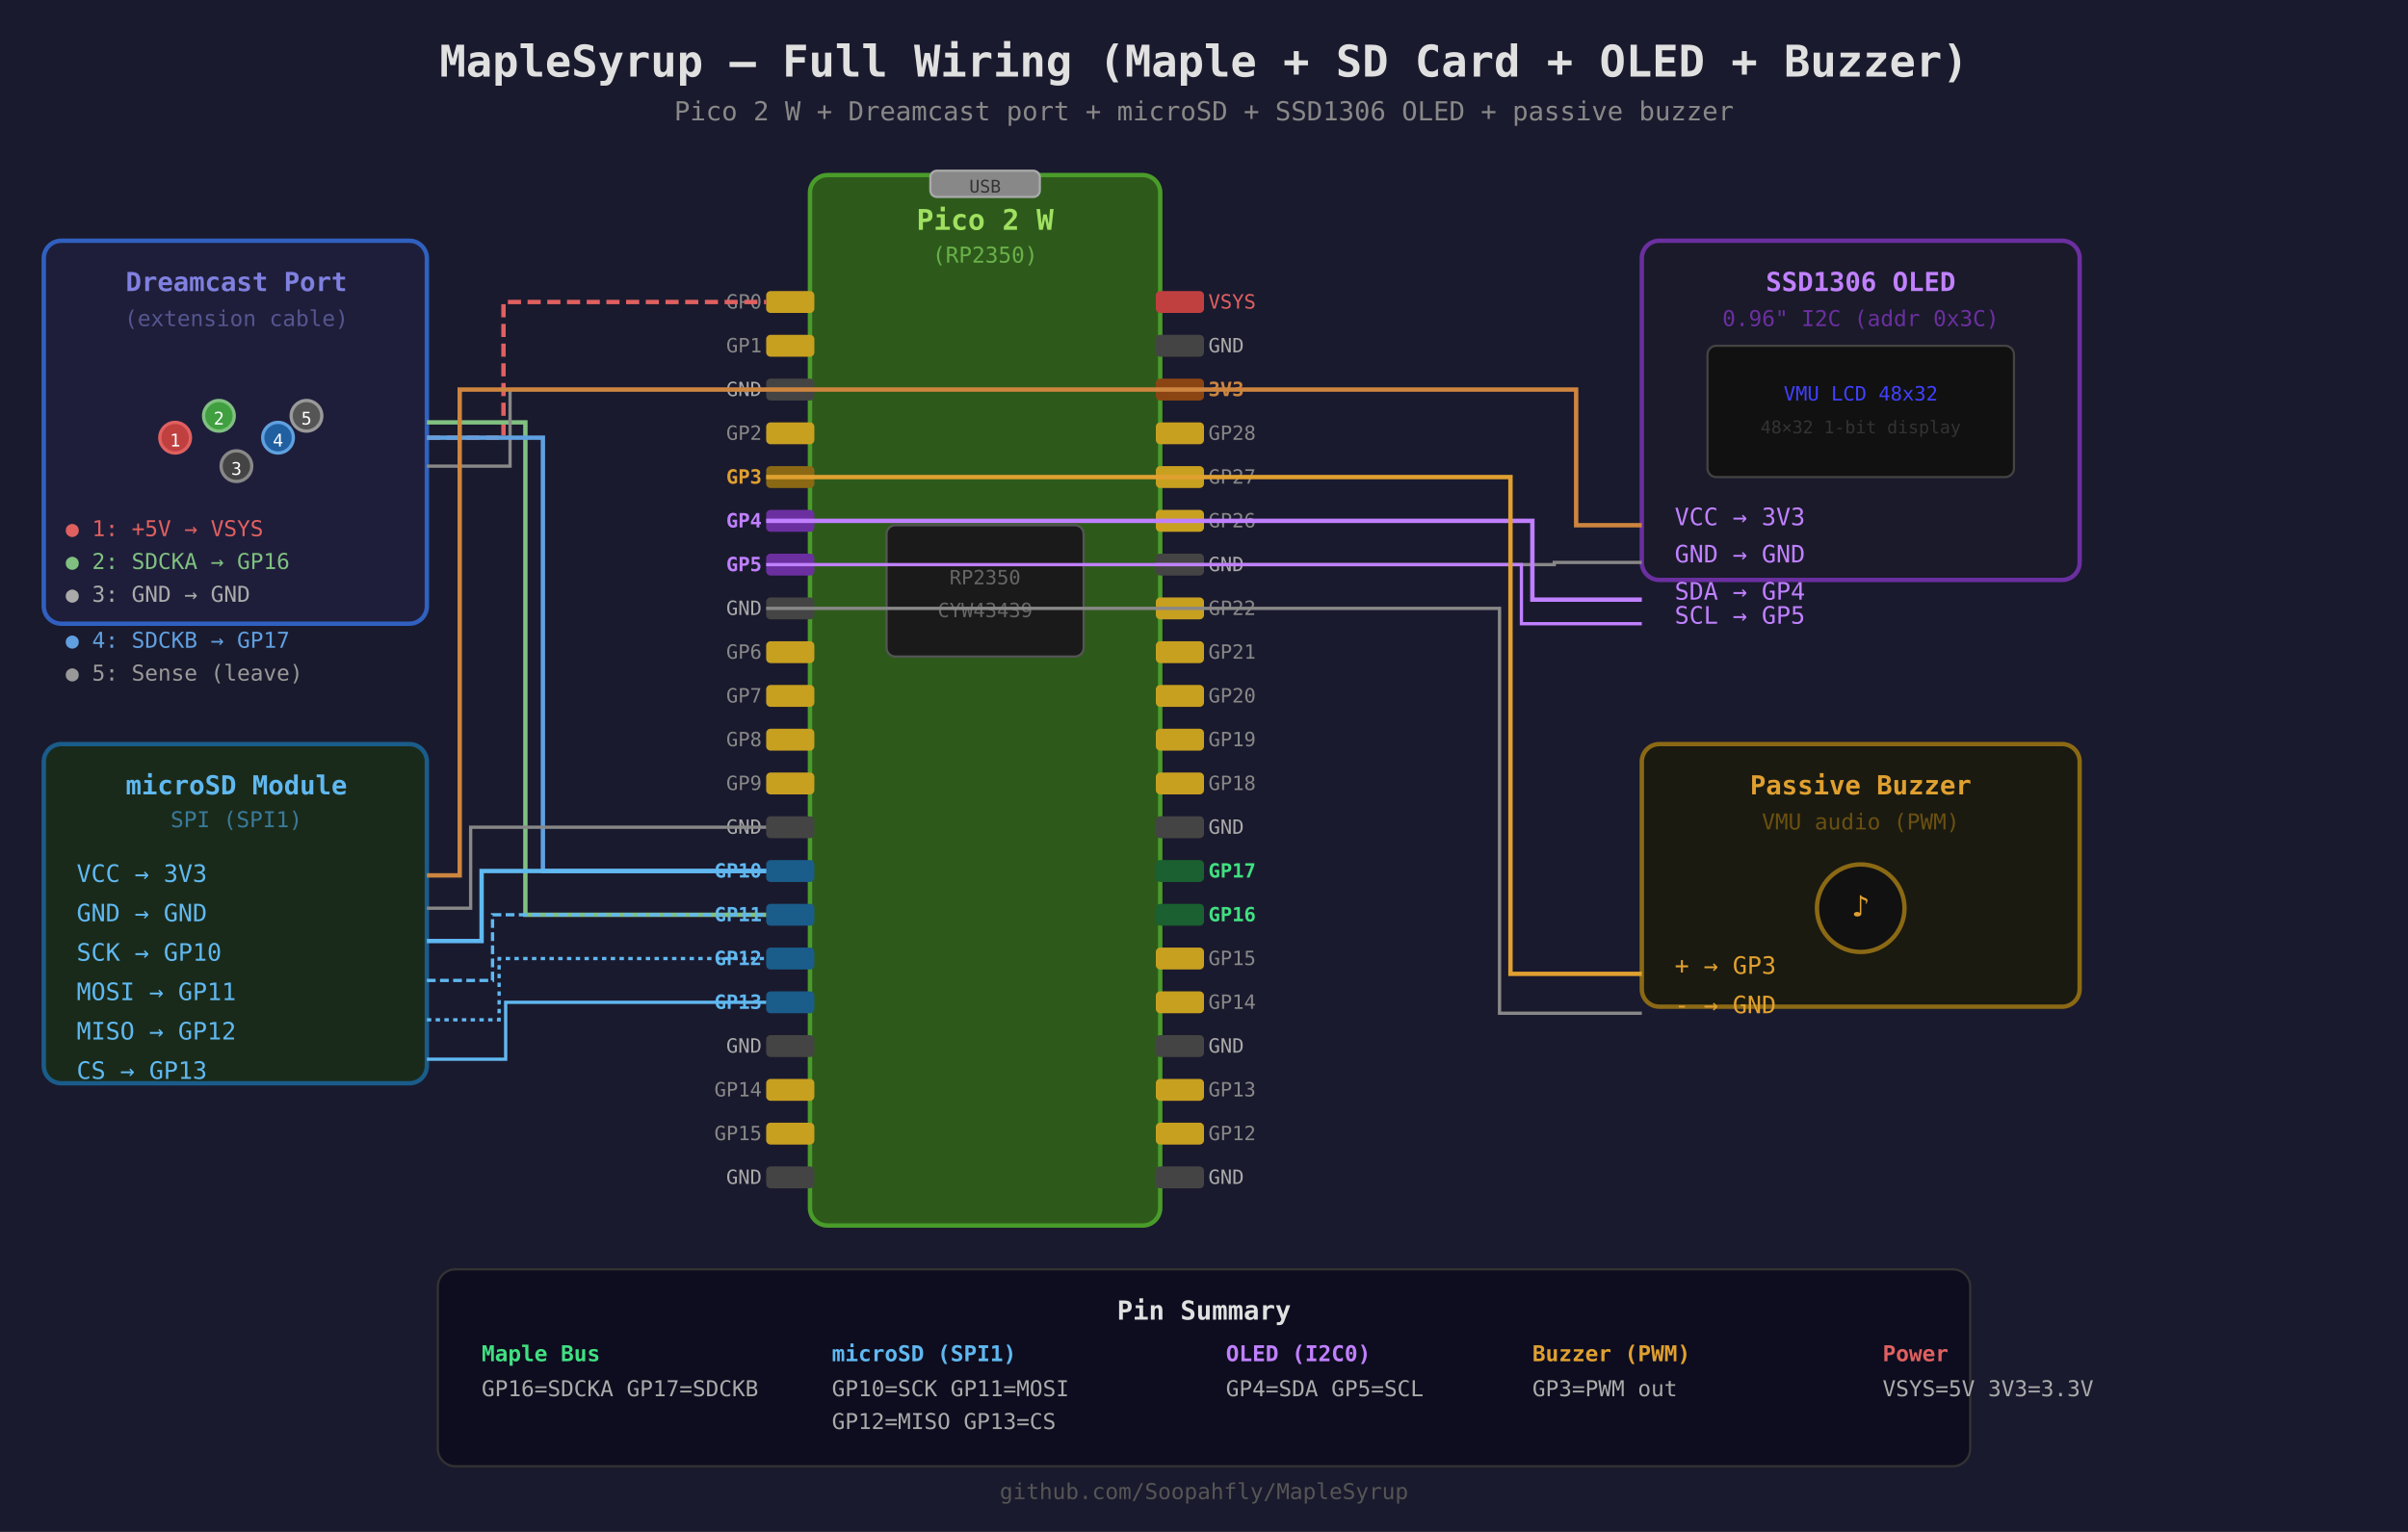
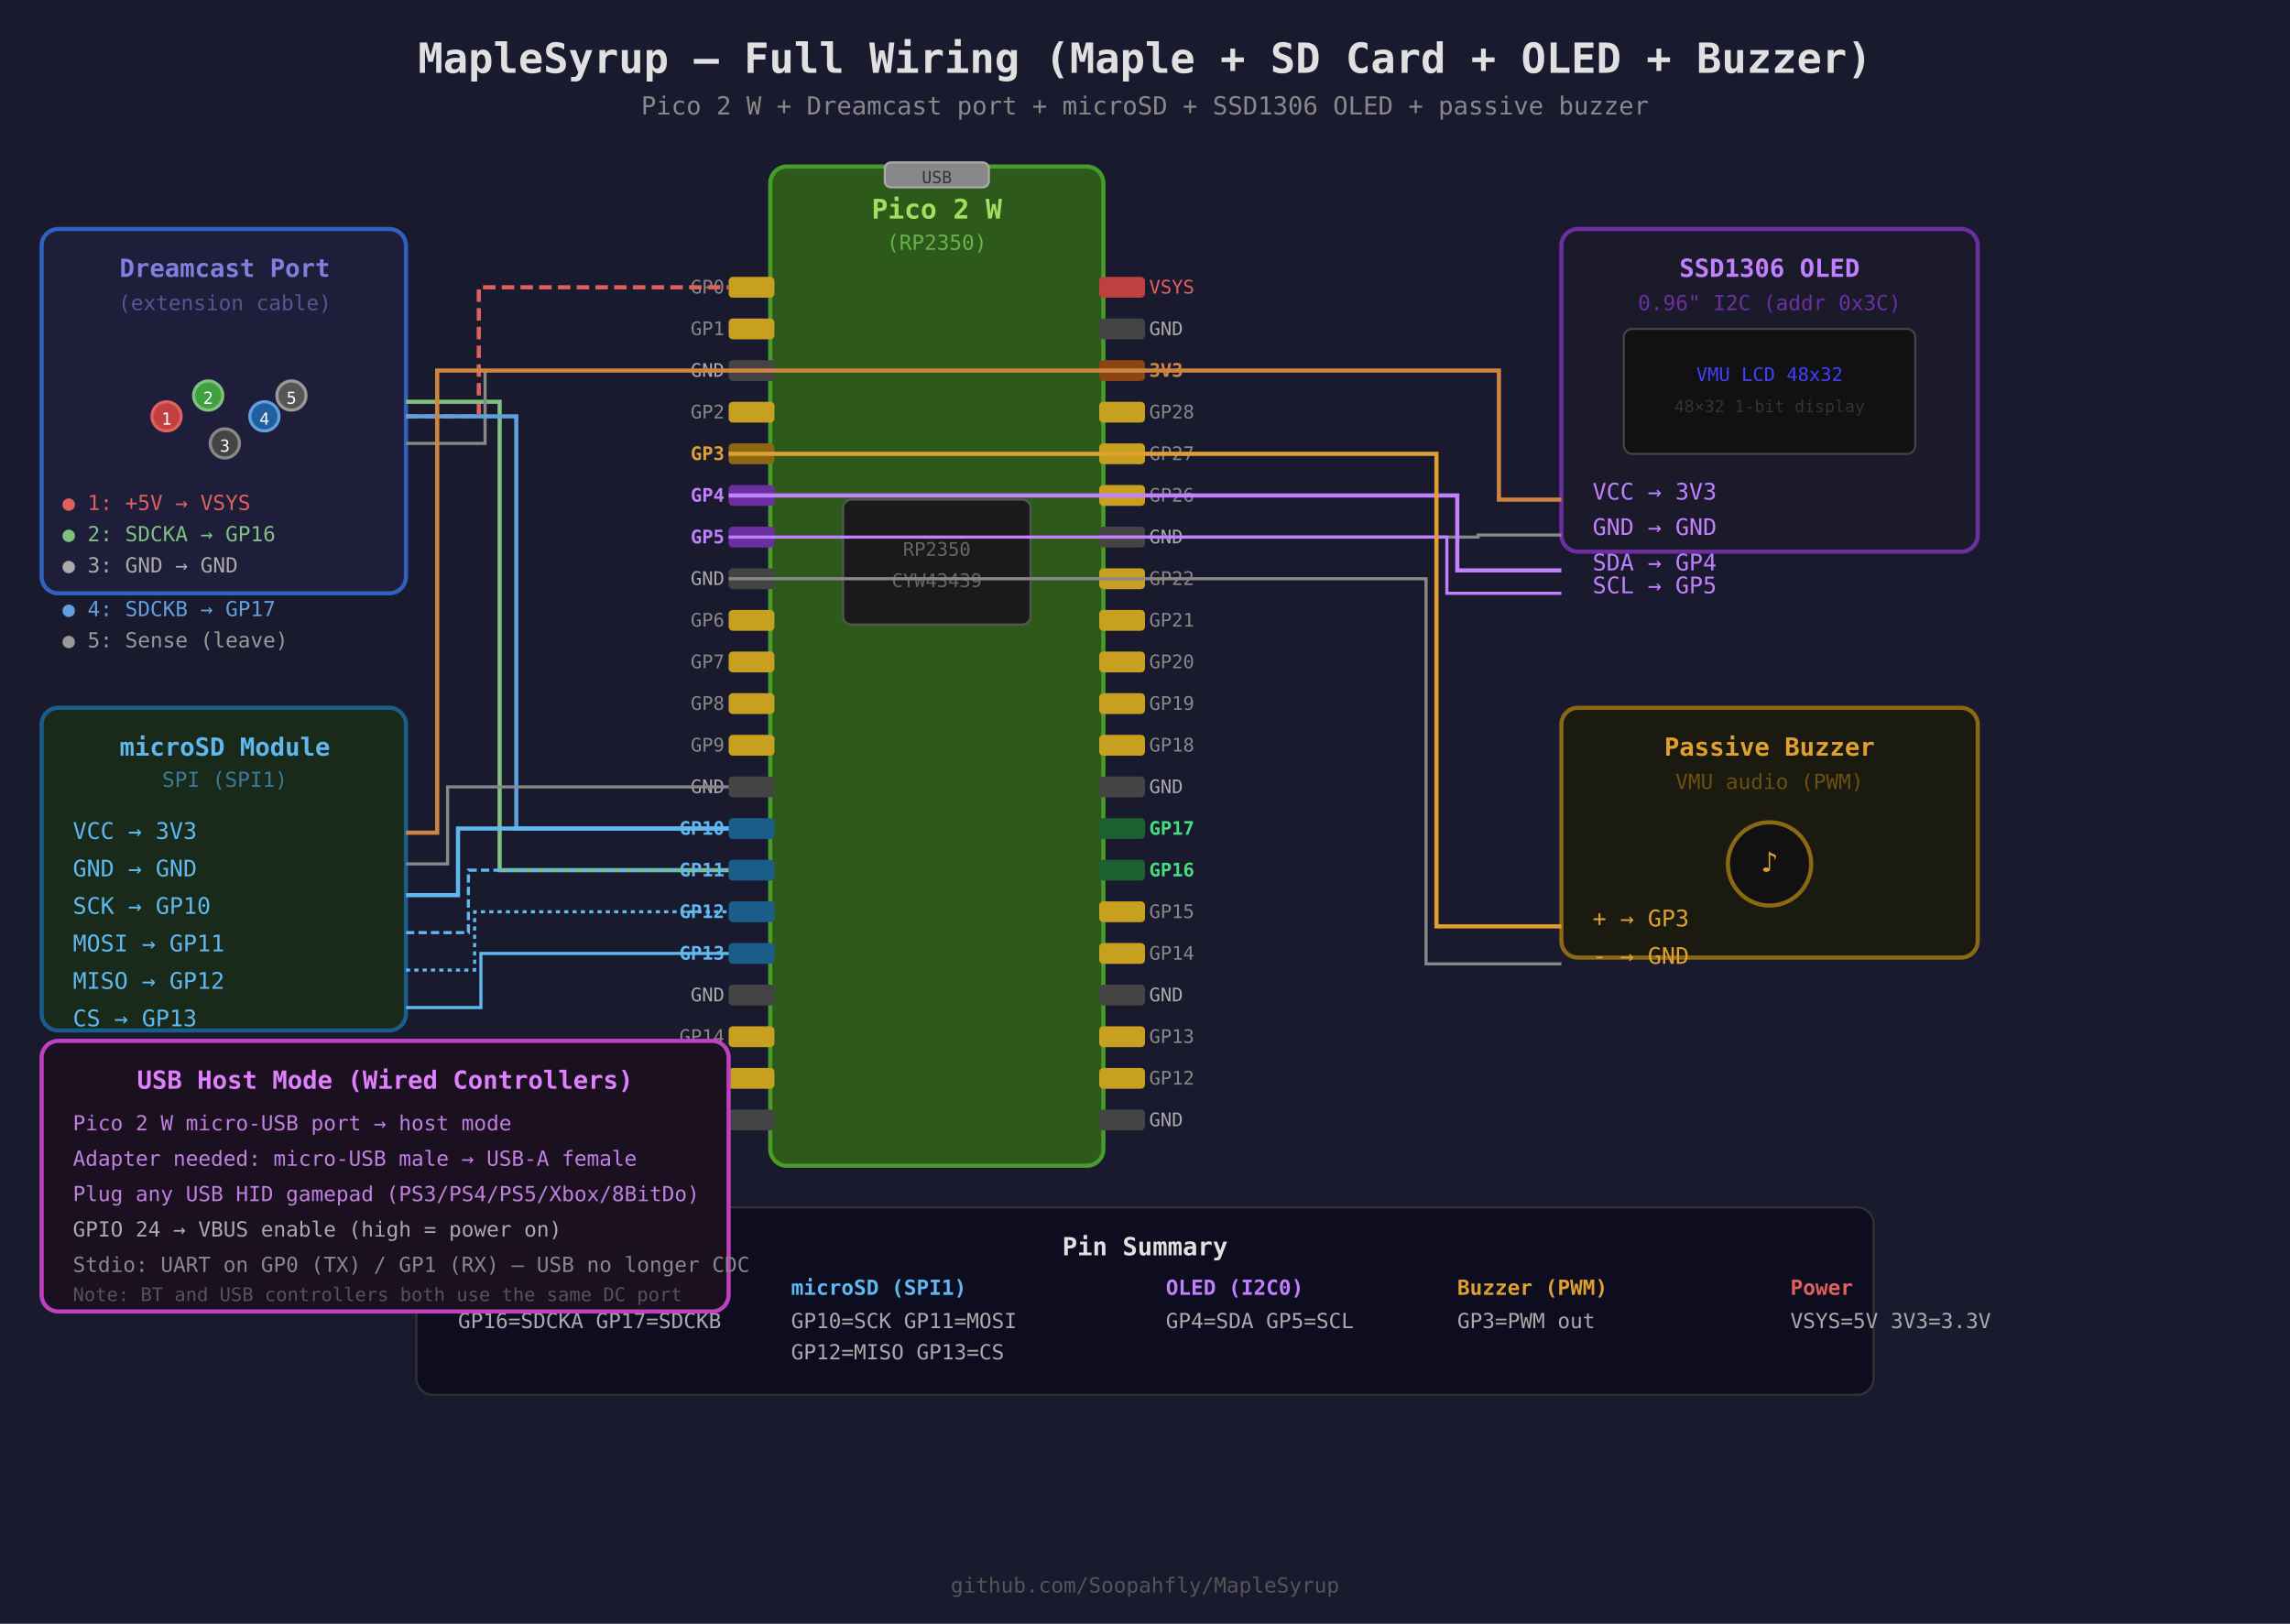
- <svg xmlns="http://www.w3.org/2000/svg" viewBox="0 0 1100 700" width="1100" height="700" font-family="monospace, sans-serif">
-   <rect width="1100" height="700" fill="#1a1a2e" />
+ <svg xmlns="http://www.w3.org/2000/svg" viewBox="0 0 1100 780" width="1100" height="780" font-family="monospace, sans-serif">
+   <rect width="1100" height="780" fill="#1a1a2e" />
  <text x="550" y="35" text-anchor="middle" fill="#e0e0e0" font-size="20" font-weight="bold">MapleSyrup — Full Wiring (Maple + SD Card + OLED + Buzzer)</text>
  <text x="550" y="55" text-anchor="middle" fill="#888" font-size="12">Pico 2 W + Dreamcast port + microSD + SSD1306 OLED + passive buzzer</text>
  <g id="pico">
    <rect x="370" y="80" width="160" height="480" rx="8" fill="#2d5a1b" stroke="#4a9c2a" stroke-width="2" />
    <text x="450" y="105" text-anchor="middle" fill="#a0e060" font-size="13" font-weight="bold">Pico 2 W</text>
    <text x="450" y="120" text-anchor="middle" fill="#6ab04a" font-size="10">(RP2350)</text>
    <rect x="425" y="78" width="50" height="12" rx="3" fill="#888" stroke="#aaa" stroke-width="1" />
    <text x="450" y="88" text-anchor="middle" fill="#333" font-size="8">USB</text>
    <g font-size="9">
      <rect x="350" y="133" width="22" height="10" rx="2" fill="#c8a020" />
      <text x="348" y="141" text-anchor="end" fill="#888">GP0</text>
      <rect x="350" y="153" width="22" height="10" rx="2" fill="#c8a020" />
      <text x="348" y="161" text-anchor="end" fill="#888">GP1</text>
      <rect x="350" y="173" width="22" height="10" rx="2" fill="#444" />
      <text x="348" y="181" text-anchor="end" fill="#aaa">GND</text>
      <rect x="350" y="193" width="22" height="10" rx="2" fill="#c8a020" />
      <text x="348" y="201" text-anchor="end" fill="#888">GP2</text>
      <rect x="350" y="213" width="22" height="10" rx="2" fill="#8b6914" />
      <text x="348" y="221" text-anchor="end" fill="#e0a030" font-weight="bold">GP3</text>
      <rect x="350" y="233" width="22" height="10" rx="2" fill="#6b2fa0" />
      <text x="348" y="241" text-anchor="end" fill="#c080ff" font-weight="bold">GP4</text>
      <rect x="350" y="253" width="22" height="10" rx="2" fill="#6b2fa0" />
      <text x="348" y="261" text-anchor="end" fill="#c080ff" font-weight="bold">GP5</text>
      <rect x="350" y="273" width="22" height="10" rx="2" fill="#444" />
      <text x="348" y="281" text-anchor="end" fill="#aaa">GND</text>
      <rect x="350" y="293" width="22" height="10" rx="2" fill="#c8a020" />
      <text x="348" y="301" text-anchor="end" fill="#888">GP6</text>
      <rect x="350" y="313" width="22" height="10" rx="2" fill="#c8a020" />
      <text x="348" y="321" text-anchor="end" fill="#888">GP7</text>
      <rect x="350" y="333" width="22" height="10" rx="2" fill="#c8a020" />
      <text x="348" y="341" text-anchor="end" fill="#888">GP8</text>
      <rect x="350" y="353" width="22" height="10" rx="2" fill="#c8a020" />
      <text x="348" y="361" text-anchor="end" fill="#888">GP9</text>
      <rect x="350" y="373" width="22" height="10" rx="2" fill="#444" />
      <text x="348" y="381" text-anchor="end" fill="#aaa">GND</text>
      <rect x="350" y="393" width="22" height="10" rx="2" fill="#1a5c8a" />
      <text x="348" y="401" text-anchor="end" fill="#60b8f0" font-weight="bold">GP10</text>
      <rect x="350" y="413" width="22" height="10" rx="2" fill="#1a5c8a" />
      <text x="348" y="421" text-anchor="end" fill="#60b8f0" font-weight="bold">GP11</text>
      <rect x="350" y="433" width="22" height="10" rx="2" fill="#1a5c8a" />
      <text x="348" y="441" text-anchor="end" fill="#60b8f0" font-weight="bold">GP12</text>
      <rect x="350" y="453" width="22" height="10" rx="2" fill="#1a5c8a" />
      <text x="348" y="461" text-anchor="end" fill="#60b8f0" font-weight="bold">GP13</text>
      <rect x="350" y="473" width="22" height="10" rx="2" fill="#444" />
      <text x="348" y="481" text-anchor="end" fill="#aaa">GND</text>
      <rect x="350" y="493" width="22" height="10" rx="2" fill="#c8a020" />
      <text x="348" y="501" text-anchor="end" fill="#888">GP14</text>
      <rect x="350" y="513" width="22" height="10" rx="2" fill="#c8a020" />
      <text x="348" y="521" text-anchor="end" fill="#888">GP15</text>
      <rect x="350" y="533" width="22" height="10" rx="2" fill="#444" />
      <text x="348" y="541" text-anchor="end" fill="#aaa">GND</text>
    </g>
    <g font-size="9">
      <rect x="528" y="133" width="22" height="10" rx="2" fill="#c04040" />
      <text x="552" y="141" fill="#e06060">VSYS</text>
      <rect x="528" y="153" width="22" height="10" rx="2" fill="#444" />
      <text x="552" y="161" fill="#aaa">GND</text>
      <rect x="528" y="173" width="22" height="10" rx="2" fill="#8b4513" />
      <text x="552" y="181" fill="#cd853f" font-weight="bold">3V3</text>
      <rect x="528" y="193" width="22" height="10" rx="2" fill="#c8a020" />
      <text x="552" y="201" fill="#888">GP28</text>
      <rect x="528" y="213" width="22" height="10" rx="2" fill="#c8a020" />
      <text x="552" y="221" fill="#888">GP27</text>
      <rect x="528" y="233" width="22" height="10" rx="2" fill="#c8a020" />
      <text x="552" y="241" fill="#888">GP26</text>
      <rect x="528" y="253" width="22" height="10" rx="2" fill="#444" />
      <text x="552" y="261" fill="#aaa">GND</text>
      <rect x="528" y="273" width="22" height="10" rx="2" fill="#c8a020" />
      <text x="552" y="281" fill="#888">GP22</text>
      <rect x="528" y="293" width="22" height="10" rx="2" fill="#c8a020" />
      <text x="552" y="301" fill="#888">GP21</text>
      <rect x="528" y="313" width="22" height="10" rx="2" fill="#c8a020" />
      <text x="552" y="321" fill="#888">GP20</text>
      <rect x="528" y="333" width="22" height="10" rx="2" fill="#c8a020" />
      <text x="552" y="341" fill="#888">GP19</text>
      <rect x="528" y="353" width="22" height="10" rx="2" fill="#c8a020" />
      <text x="552" y="361" fill="#888">GP18</text>
      <rect x="528" y="373" width="22" height="10" rx="2" fill="#444" />
      <text x="552" y="381" fill="#aaa">GND</text>
      <rect x="528" y="393" width="22" height="10" rx="2" fill="#1a6030" />
      <text x="552" y="401" fill="#40e080" font-weight="bold">GP17</text>
      <rect x="528" y="413" width="22" height="10" rx="2" fill="#1a6030" />
      <text x="552" y="421" fill="#40e080" font-weight="bold">GP16</text>
      <rect x="528" y="433" width="22" height="10" rx="2" fill="#c8a020" />
      <text x="552" y="441" fill="#888">GP15</text>
      <rect x="528" y="453" width="22" height="10" rx="2" fill="#c8a020" />
      <text x="552" y="461" fill="#888">GP14</text>
      <rect x="528" y="473" width="22" height="10" rx="2" fill="#444" />
      <text x="552" y="481" fill="#aaa">GND</text>
      <rect x="528" y="493" width="22" height="10" rx="2" fill="#c8a020" />
      <text x="552" y="501" fill="#888">GP13</text>
      <rect x="528" y="513" width="22" height="10" rx="2" fill="#c8a020" />
      <text x="552" y="521" fill="#888">GP12</text>
      <rect x="528" y="533" width="22" height="10" rx="2" fill="#444" />
      <text x="552" y="541" fill="#aaa">GND</text>
    </g>
    <rect x="405" y="240" width="90" height="60" rx="4" fill="#1a1a1a" stroke="#555" stroke-width="1" />
    <text x="450" y="267" text-anchor="middle" fill="#666" font-size="9">RP2350</text>
    <text x="450" y="282" text-anchor="middle" fill="#666" font-size="9">CYW43439</text>
    <text x="450" y="590" text-anchor="middle" fill="#6ab04a" font-size="9">▲ BT Antenna</text>
  </g>
  <g id="dreamcast">
    <rect x="20" y="110" width="175" height="175" rx="8" fill="#1e1e3a" stroke="#3060c0" stroke-width="2" />
    <text x="108" y="133" text-anchor="middle" fill="#8080e0" font-size="12" font-weight="bold">Dreamcast Port</text>
    <text x="108" y="149" text-anchor="middle" fill="#555590" font-size="10">(extension cable)</text>
    <circle cx="80" cy="200" r="7" fill="#c04040" stroke="#e06060" stroke-width="1.5" />
    <text x="80" y="204" text-anchor="middle" fill="#fff" font-size="8">1</text>
    <circle cx="100" cy="190" r="7" fill="#40a040" stroke="#80c080" stroke-width="1.5" />
    <text x="100" y="194" text-anchor="middle" fill="#fff" font-size="8">2</text>
    <circle cx="108" cy="213" r="7" fill="#444" stroke="#888" stroke-width="1.5" />
    <text x="108" y="217" text-anchor="middle" fill="#fff" font-size="8">3</text>
    <circle cx="127" cy="200" r="7" fill="#2060a0" stroke="#60a0e0" stroke-width="1.5" />
    <text x="127" y="204" text-anchor="middle" fill="#fff" font-size="8">4</text>
    <circle cx="140" cy="190" r="7" fill="#555" stroke="#999" stroke-width="1.5" />
    <text x="140" y="194" text-anchor="middle" fill="#fff" font-size="8">5</text>
    <text x="30" y="245" fill="#e06060" font-size="10">● 1: +5V → VSYS</text>
    <text x="30" y="260" fill="#80c080" font-size="10">● 2: SDCKA → GP16</text>
    <text x="30" y="275" fill="#aaa" font-size="10">● 3: GND → GND</text>
  </g>
  <text x="30" y="296" fill="#60a0e0" font-size="10">  ● 4: SDCKB → GP17</text>
  <text x="30" y="311" fill="#999" font-size="10">  ● 5: Sense (leave)</text>
  <g id="sdcard">
    <rect x="20" y="340" width="175" height="155" rx="8" fill="#1a2a1a" stroke="#1a5c8a" stroke-width="2" />
    <text x="108" y="363" text-anchor="middle" fill="#60b8f0" font-size="12" font-weight="bold">microSD Module</text>
    <text x="108" y="378" text-anchor="middle" fill="#3a7a9a" font-size="10">SPI (SPI1)</text>
    <text x="35" y="403" fill="#60b8f0" font-size="11">VCC  → 3V3</text>
    <text x="35" y="421" fill="#60b8f0" font-size="11">GND  → GND</text>
    <text x="35" y="439" fill="#60b8f0" font-size="11">SCK  → GP10</text>
    <text x="35" y="457" fill="#60b8f0" font-size="11">MOSI → GP11</text>
    <text x="35" y="475" fill="#60b8f0" font-size="11">MISO → GP12</text>
    <text x="35" y="493" fill="#60b8f0" font-size="11">CS   → GP13</text>
  </g>
  <g id="oled">
    <rect x="750" y="110" width="200" height="155" rx="8" fill="#1a1a2a" stroke="#6b2fa0" stroke-width="2" />
    <text x="850" y="133" text-anchor="middle" fill="#c080ff" font-size="12" font-weight="bold">SSD1306 OLED</text>
    <text x="850" y="149" text-anchor="middle" fill="#6b2fa0" font-size="10">0.96" I2C (addr 0x3C)</text>
    <rect x="780" y="158" width="140" height="60" rx="4" fill="#111" stroke="#444" />
    <text x="850" y="183" text-anchor="middle" fill="#4040ff" font-size="9">VMU LCD 48x32</text>
    <text x="850" y="198" text-anchor="middle" fill="#333" font-size="8">48×32 1-bit display</text>
    <text x="765" y="240" fill="#c080ff" font-size="11">VCC → 3V3</text>
    <text x="765" y="257" fill="#c080ff" font-size="11">GND → GND</text>
    <text x="765" y="274" fill="#c080ff" font-size="11">SDA → GP4</text>
  </g>
  <text x="765" y="285" fill="#c080ff" font-size="11">  SCL → GP5</text>
  <g id="buzzer">
    <rect x="750" y="340" width="200" height="120" rx="8" fill="#1a1a10" stroke="#8b6914" stroke-width="2" />
    <text x="850" y="363" text-anchor="middle" fill="#e0a030" font-size="12" font-weight="bold">Passive Buzzer</text>
    <text x="850" y="379" text-anchor="middle" fill="#6b5010" font-size="10">VMU audio (PWM)</text>
    <circle cx="850" cy="415" r="20" fill="#111" stroke="#8b6914" stroke-width="2" />
    <text x="850" y="419" text-anchor="middle" fill="#e0a030" font-size="14">♪</text>
    <text x="765" y="445" fill="#e0a030" font-size="11">+ → GP3</text>
    <text x="765" y="463" fill="#e0a030" font-size="11">- → GND</text>
  </g>
  <polyline points="195,200 230,200 230,138 350,138" fill="none" stroke="#e06060" stroke-width="2" stroke-dasharray="6,3" />
  <polyline points="195,193 240,193 240,418 350,418" fill="none" stroke="#80c080" stroke-width="2" />
  <polyline points="195,213 233,213 233,178 350,178" fill="none" stroke="#888" stroke-width="1.5" />
  <polyline points="195,200 248,200 248,398 350,398" fill="none" stroke="#60a0e0" stroke-width="2" />
  <polyline points="195,400 210,400 210,178 528,178" fill="none" stroke="#cd853f" stroke-width="2" />
  <polyline points="195,415 215,415 215,378 350,378" fill="none" stroke="#888" stroke-width="1.5" />
  <polyline points="195,430 220,430 220,398 350,398" fill="none" stroke="#60b8f0" stroke-width="2" />
  <polyline points="195,448 225,448 225,418 350,418" fill="none" stroke="#60b8f0" stroke-width="1.5" stroke-dasharray="4,2" />
  <polyline points="195,466 228,466 228,438 350,438" fill="none" stroke="#60b8f0" stroke-width="1.5" stroke-dasharray="2,2" />
  <polyline points="195,484 231,484 231,458 350,458" fill="none" stroke="#60b8f0" stroke-width="1.5" />
  <polyline points="750,240 720,240 720,178 528,178" fill="none" stroke="#cd853f" stroke-width="2" />
  <polyline points="750,257 710,257 710,258 528,258" fill="none" stroke="#888" stroke-width="1.5" />
  <polyline points="750,274 700,274 700,238 350,238" fill="none" stroke="#c080ff" stroke-width="2" />
  <polyline points="750,285 695,285 695,258 350,258" fill="none" stroke="#c080ff" stroke-width="1.5" />
  <polyline points="750,445 690,445 690,218 350,218" fill="none" stroke="#e0a030" stroke-width="2" />
  <polyline points="750,463 685,463 685,278 350,278" fill="none" stroke="#888" stroke-width="1.5" />
  <rect x="200" y="580" width="700" height="90" rx="8" fill="#0d0d1f" stroke="#333" stroke-width="1" />
  <text x="550" y="603" text-anchor="middle" fill="#e0e0e0" font-size="12" font-weight="bold">Pin Summary</text>
  <text x="220" y="622" fill="#40e080" font-size="10" font-weight="bold">Maple Bus</text>
  <text x="220" y="638" fill="#aaa" font-size="10">GP16=SDCKA  GP17=SDCKB</text>
  <text x="380" y="622" fill="#60b8f0" font-size="10" font-weight="bold">microSD (SPI1)</text>
  <text x="380" y="638" fill="#aaa" font-size="10">GP10=SCK  GP11=MOSI</text>
  <text x="380" y="653" fill="#aaa" font-size="10">GP12=MISO  GP13=CS</text>
  <text x="560" y="622" fill="#c080ff" font-size="10" font-weight="bold">OLED (I2C0)</text>
  <text x="560" y="638" fill="#aaa" font-size="10">GP4=SDA  GP5=SCL</text>
  <text x="700" y="622" fill="#e0a030" font-size="10" font-weight="bold">Buzzer (PWM)</text>
  <text x="700" y="638" fill="#aaa" font-size="10">GP3=PWM out</text>
  <text x="860" y="622" fill="#e06060" font-size="10" font-weight="bold">Power</text>
  <text x="860" y="638" fill="#aaa" font-size="10">VSYS=5V  3V3=3.3V</text>
-   <text x="550" y="685" text-anchor="middle" fill="#555" font-size="10">github.com/Soopahfly/MapleSyrup</text>
+   <rect x="20" y="500" width="330" height="130" rx="8" fill="#1a1020" stroke="#c040c0" stroke-width="2" />
+   <text x="185" y="523" text-anchor="middle" fill="#e080ff" font-size="12" font-weight="bold">USB Host Mode (Wired Controllers)</text>
+   <text x="35" y="543" fill="#c080e0" font-size="10">Pico 2 W micro-USB port → host mode</text>
+   <text x="35" y="560" fill="#c080e0" font-size="10">Adapter needed: micro-USB male → USB-A female</text>
+   <text x="35" y="577" fill="#c080e0" font-size="10">Plug any USB HID gamepad (PS3/PS4/PS5/Xbox/8BitDo)</text>
+   <text x="35" y="594" fill="#aaa" font-size="10">GPIO 24 → VBUS enable (high = power on)</text>
+   <text x="35" y="611" fill="#888" font-size="10">Stdio: UART on GP0 (TX) / GP1 (RX) — USB no longer CDC</text>
+   <text x="35" y="625" fill="#555" font-size="9">Note: BT and USB controllers both use the same DC port</text>
+   <text x="550" y="765" text-anchor="middle" fill="#555" font-size="10">github.com/Soopahfly/MapleSyrup</text>
</svg>
